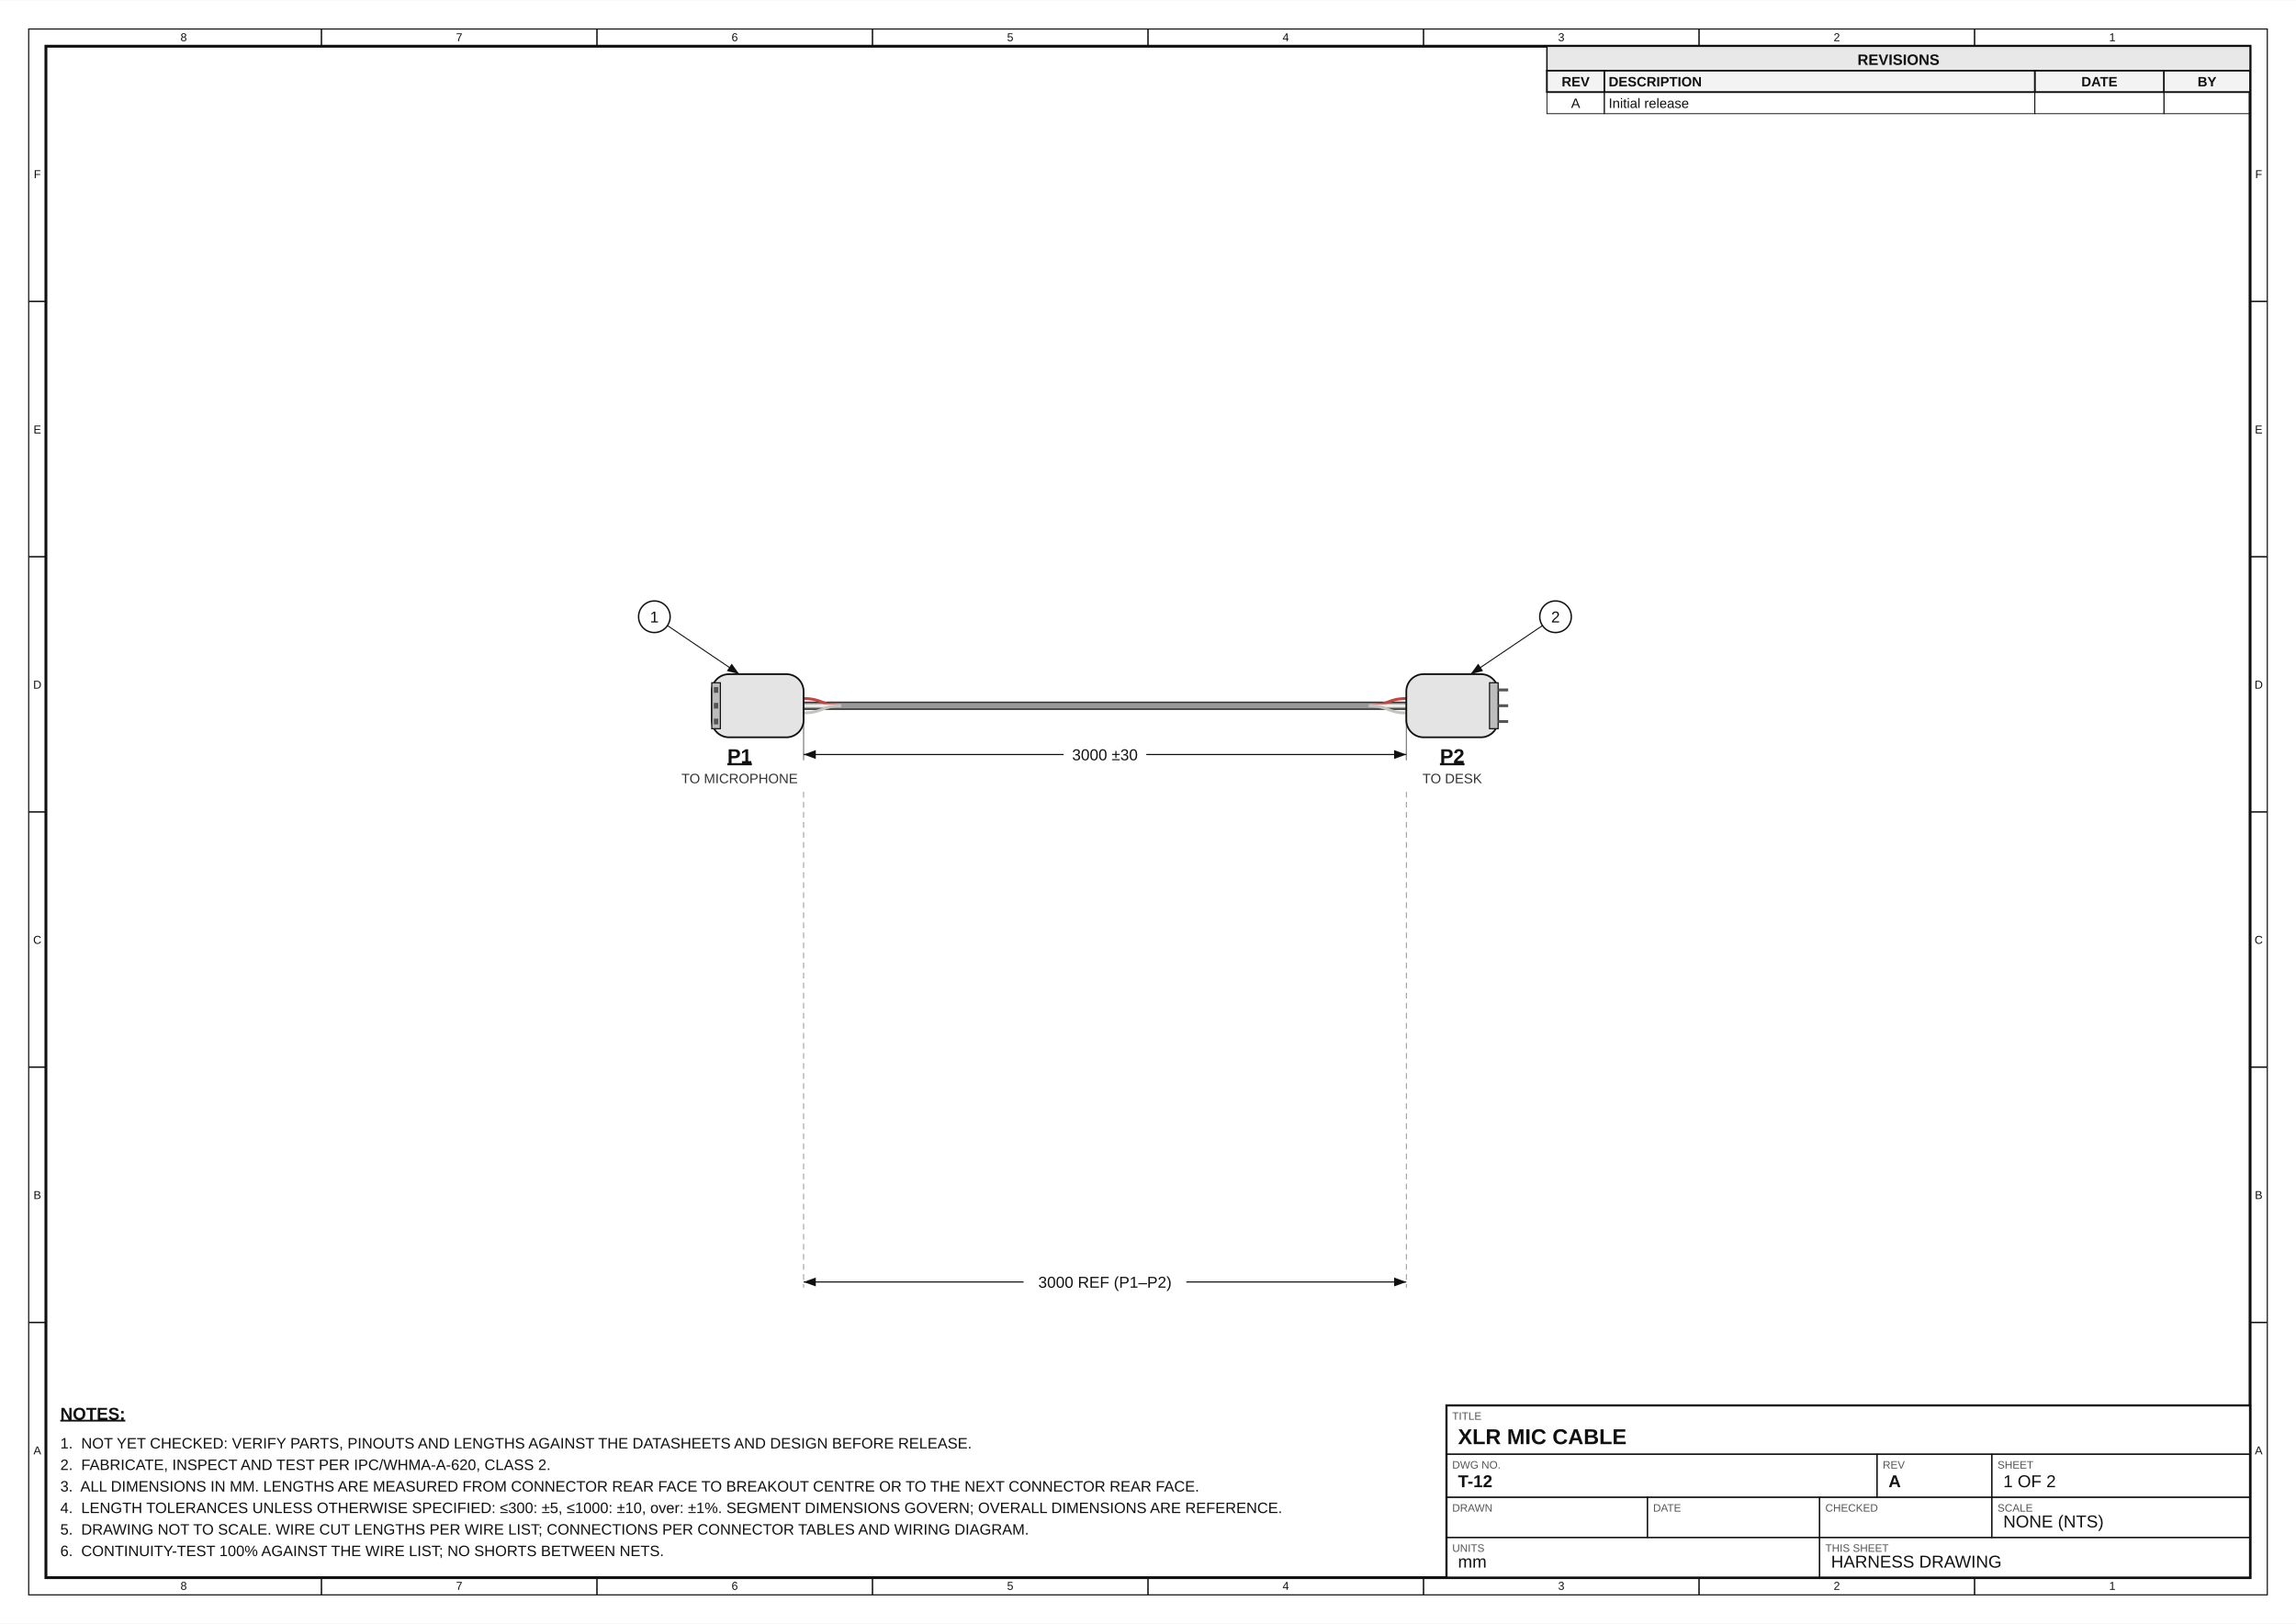
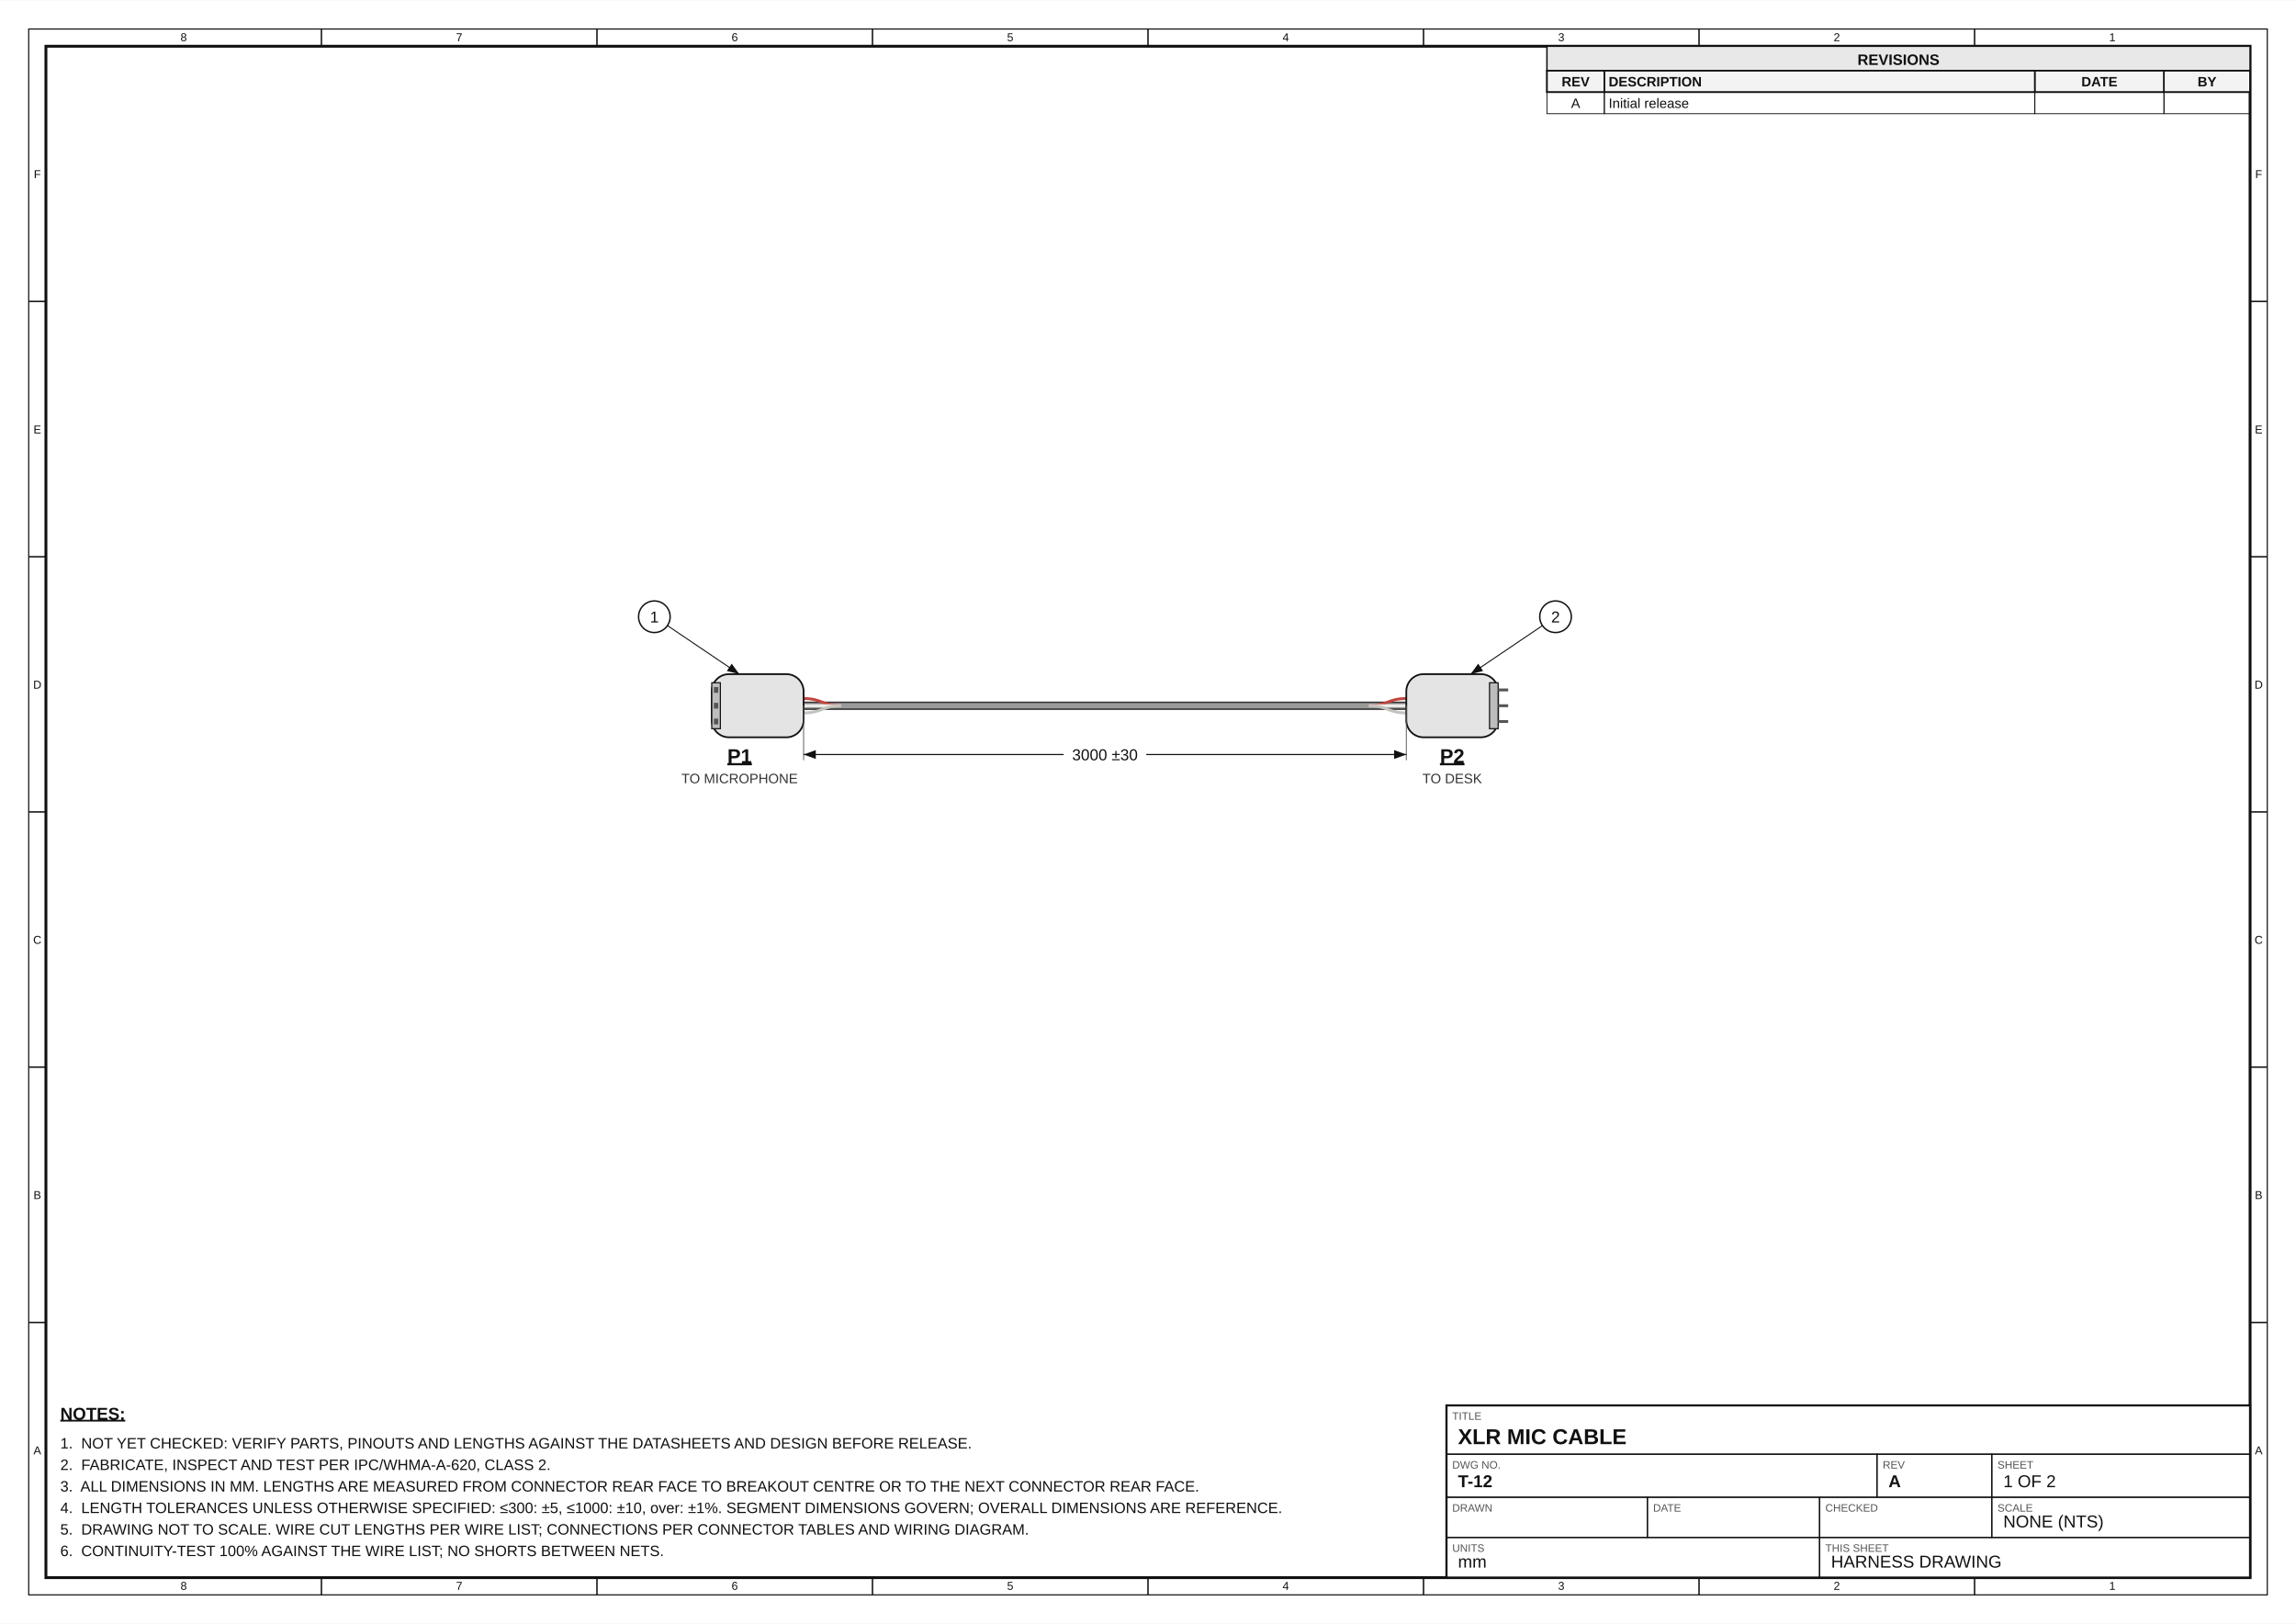
<svg xmlns="http://www.w3.org/2000/svg" viewBox="0 0 1600 1131" width="420mm" height="297mm">
  <rect x="0.0" y="0.0" width="1600.0" height="1131.0" fill="white" stroke="none" stroke-width="1" />
  <rect x="20.0" y="20.0" width="1560.0" height="1091.0" fill="none" stroke="#111" stroke-width="0.8" />
  <rect x="32.0" y="32.0" width="1536.0" height="1067.0" fill="none" stroke="#111" stroke-width="2" />
  <line x1="224.0" y1="20.0" x2="224.0" y2="32.0" stroke="#111" stroke-width="1" />
  <line x1="224.0" y1="1099.0" x2="224.0" y2="1111.0" stroke="#111" stroke-width="1" />
  <line x1="416.0" y1="20.0" x2="416.0" y2="32.0" stroke="#111" stroke-width="1" />
  <line x1="416.0" y1="1099.0" x2="416.0" y2="1111.0" stroke="#111" stroke-width="1" />
  <line x1="608.0" y1="20.0" x2="608.0" y2="32.0" stroke="#111" stroke-width="1" />
  <line x1="608.0" y1="1099.0" x2="608.0" y2="1111.0" stroke="#111" stroke-width="1" />
  <line x1="800.0" y1="20.0" x2="800.0" y2="32.0" stroke="#111" stroke-width="1" />
  <line x1="800.0" y1="1099.0" x2="800.0" y2="1111.0" stroke="#111" stroke-width="1" />
  <line x1="992.0" y1="20.0" x2="992.0" y2="32.0" stroke="#111" stroke-width="1" />
  <line x1="992.0" y1="1099.0" x2="992.0" y2="1111.0" stroke="#111" stroke-width="1" />
  <line x1="1184.0" y1="20.0" x2="1184.0" y2="32.0" stroke="#111" stroke-width="1" />
  <line x1="1184.0" y1="1099.0" x2="1184.0" y2="1111.0" stroke="#111" stroke-width="1" />
  <line x1="1376.0" y1="20.0" x2="1376.0" y2="32.0" stroke="#111" stroke-width="1" />
  <line x1="1376.0" y1="1099.0" x2="1376.0" y2="1111.0" stroke="#111" stroke-width="1" />
  <line x1="20.0" y1="209.8" x2="32.0" y2="209.8" stroke="#111" stroke-width="1" />
  <line x1="1568.0" y1="209.8" x2="1580.0" y2="209.8" stroke="#111" stroke-width="1" />
  <line x1="20.0" y1="387.7" x2="32.0" y2="387.7" stroke="#111" stroke-width="1" />
  <line x1="1568.0" y1="387.7" x2="1580.0" y2="387.7" stroke="#111" stroke-width="1" />
  <line x1="20.0" y1="565.5" x2="32.0" y2="565.5" stroke="#111" stroke-width="1" />
  <line x1="1568.0" y1="565.5" x2="1580.0" y2="565.5" stroke="#111" stroke-width="1" />
  <line x1="20.0" y1="743.3" x2="32.0" y2="743.3" stroke="#111" stroke-width="1" />
  <line x1="1568.0" y1="743.3" x2="1580.0" y2="743.3" stroke="#111" stroke-width="1" />
  <line x1="20.0" y1="921.2" x2="32.0" y2="921.2" stroke="#111" stroke-width="1" />
  <line x1="1568.0" y1="921.2" x2="1580.0" y2="921.2" stroke="#111" stroke-width="1" />
  <text x="128.0" y="28.5" font-family="Arial, Helvetica, sans-serif" font-size="8" text-anchor="middle" font-weight="normal" fill="#111">8</text>
  <text x="128.0" y="1107.5" font-family="Arial, Helvetica, sans-serif" font-size="8" text-anchor="middle" font-weight="normal" fill="#111">8</text>
  <text x="320.0" y="28.5" font-family="Arial, Helvetica, sans-serif" font-size="8" text-anchor="middle" font-weight="normal" fill="#111">7</text>
  <text x="320.0" y="1107.5" font-family="Arial, Helvetica, sans-serif" font-size="8" text-anchor="middle" font-weight="normal" fill="#111">7</text>
  <text x="512.0" y="28.5" font-family="Arial, Helvetica, sans-serif" font-size="8" text-anchor="middle" font-weight="normal" fill="#111">6</text>
  <text x="512.0" y="1107.5" font-family="Arial, Helvetica, sans-serif" font-size="8" text-anchor="middle" font-weight="normal" fill="#111">6</text>
  <text x="704.0" y="28.5" font-family="Arial, Helvetica, sans-serif" font-size="8" text-anchor="middle" font-weight="normal" fill="#111">5</text>
  <text x="704.0" y="1107.5" font-family="Arial, Helvetica, sans-serif" font-size="8" text-anchor="middle" font-weight="normal" fill="#111">5</text>
  <text x="896.0" y="28.5" font-family="Arial, Helvetica, sans-serif" font-size="8" text-anchor="middle" font-weight="normal" fill="#111">4</text>
  <text x="896.0" y="1107.5" font-family="Arial, Helvetica, sans-serif" font-size="8" text-anchor="middle" font-weight="normal" fill="#111">4</text>
  <text x="1088.0" y="28.5" font-family="Arial, Helvetica, sans-serif" font-size="8" text-anchor="middle" font-weight="normal" fill="#111">3</text>
  <text x="1088.0" y="1107.5" font-family="Arial, Helvetica, sans-serif" font-size="8" text-anchor="middle" font-weight="normal" fill="#111">3</text>
  <text x="1280.0" y="28.5" font-family="Arial, Helvetica, sans-serif" font-size="8" text-anchor="middle" font-weight="normal" fill="#111">2</text>
  <text x="1280.0" y="1107.5" font-family="Arial, Helvetica, sans-serif" font-size="8" text-anchor="middle" font-weight="normal" fill="#111">2</text>
  <text x="1472.0" y="28.5" font-family="Arial, Helvetica, sans-serif" font-size="8" text-anchor="middle" font-weight="normal" fill="#111">1</text>
  <text x="1472.0" y="1107.5" font-family="Arial, Helvetica, sans-serif" font-size="8" text-anchor="middle" font-weight="normal" fill="#111">1</text>
  <text x="26.0" y="123.9" font-family="Arial, Helvetica, sans-serif" font-size="8" text-anchor="middle" font-weight="normal" fill="#111">F</text>
  <text x="1574.0" y="123.9" font-family="Arial, Helvetica, sans-serif" font-size="8" text-anchor="middle" font-weight="normal" fill="#111">F</text>
  <text x="26.0" y="301.8" font-family="Arial, Helvetica, sans-serif" font-size="8" text-anchor="middle" font-weight="normal" fill="#111">E</text>
  <text x="1574.0" y="301.8" font-family="Arial, Helvetica, sans-serif" font-size="8" text-anchor="middle" font-weight="normal" fill="#111">E</text>
  <text x="26.0" y="479.6" font-family="Arial, Helvetica, sans-serif" font-size="8" text-anchor="middle" font-weight="normal" fill="#111">D</text>
  <text x="1574.0" y="479.6" font-family="Arial, Helvetica, sans-serif" font-size="8" text-anchor="middle" font-weight="normal" fill="#111">D</text>
  <text x="26.0" y="657.4" font-family="Arial, Helvetica, sans-serif" font-size="8" text-anchor="middle" font-weight="normal" fill="#111">C</text>
  <text x="1574.0" y="657.4" font-family="Arial, Helvetica, sans-serif" font-size="8" text-anchor="middle" font-weight="normal" fill="#111">C</text>
  <text x="26.0" y="835.2" font-family="Arial, Helvetica, sans-serif" font-size="8" text-anchor="middle" font-weight="normal" fill="#111">B</text>
  <text x="1574.0" y="835.2" font-family="Arial, Helvetica, sans-serif" font-size="8" text-anchor="middle" font-weight="normal" fill="#111">B</text>
  <text x="26.0" y="1013.1" font-family="Arial, Helvetica, sans-serif" font-size="8" text-anchor="middle" font-weight="normal" fill="#111">A</text>
  <text x="1574.0" y="1013.1" font-family="Arial, Helvetica, sans-serif" font-size="8" text-anchor="middle" font-weight="normal" fill="#111">A</text>
  <rect x="1008.0" y="979.0" width="560.0" height="120.0" fill="white" stroke="#111" stroke-width="1.5" />
  <rect x="1008.0" y="979.0" width="560.0" height="34.0" fill="none" stroke="#111" stroke-width="0.8" />
  <text x="1012.0" y="989.0" font-family="Arial, Helvetica, sans-serif" font-size="7.5" text-anchor="start" font-weight="normal" fill="#555">TITLE</text>
  <text x="1016.0" y="1006.0" font-family="Arial, Helvetica, sans-serif" font-size="15" text-anchor="start" font-weight="bold" fill="#111">XLR MIC CABLE</text>
  <rect x="1008.0" y="1013.0" width="300.0" height="30.0" fill="none" stroke="#111" stroke-width="0.8" />
  <text x="1012.0" y="1023.0" font-family="Arial, Helvetica, sans-serif" font-size="7.5" text-anchor="start" font-weight="normal" fill="#555">DWG NO.</text>
  <text x="1016.0" y="1036.0" font-family="Arial, Helvetica, sans-serif" font-size="12" text-anchor="start" font-weight="bold" fill="#111">T-12</text>
  <rect x="1308.0" y="1013.0" width="80.0" height="30.0" fill="none" stroke="#111" stroke-width="0.8" />
  <text x="1312.0" y="1023.0" font-family="Arial, Helvetica, sans-serif" font-size="7.5" text-anchor="start" font-weight="normal" fill="#555">REV</text>
  <text x="1316.0" y="1036.0" font-family="Arial, Helvetica, sans-serif" font-size="12" text-anchor="start" font-weight="bold" fill="#111">A</text>
  <rect x="1388.0" y="1013.0" width="180.0" height="30.0" fill="none" stroke="#111" stroke-width="0.8" />
  <text x="1392.0" y="1023.0" font-family="Arial, Helvetica, sans-serif" font-size="7.5" text-anchor="start" font-weight="normal" fill="#555">SHEET</text>
  <text x="1396.0" y="1036.0" font-family="Arial, Helvetica, sans-serif" font-size="12" text-anchor="start" font-weight="normal" fill="#111">1 OF 2</text>
  <rect x="1008.0" y="1043.0" width="140.0" height="28.0" fill="none" stroke="#111" stroke-width="0.8" />
  <text x="1012.0" y="1053.0" font-family="Arial, Helvetica, sans-serif" font-size="7.5" text-anchor="start" font-weight="normal" fill="#555">DRAWN</text>
  <text x="1016.0" y="1064.0" font-family="Arial, Helvetica, sans-serif" font-size="12" text-anchor="start" font-weight="normal" fill="#111" />
  <rect x="1148.0" y="1043.0" width="120.0" height="28.0" fill="none" stroke="#111" stroke-width="0.8" />
  <text x="1152.0" y="1053.0" font-family="Arial, Helvetica, sans-serif" font-size="7.5" text-anchor="start" font-weight="normal" fill="#555">DATE</text>
  <text x="1156.0" y="1064.0" font-family="Arial, Helvetica, sans-serif" font-size="12" text-anchor="start" font-weight="normal" fill="#111" />
  <rect x="1268.0" y="1043.0" width="120.0" height="28.0" fill="none" stroke="#111" stroke-width="0.8" />
  <text x="1272.0" y="1053.0" font-family="Arial, Helvetica, sans-serif" font-size="7.5" text-anchor="start" font-weight="normal" fill="#555">CHECKED</text>
  <text x="1276.0" y="1064.0" font-family="Arial, Helvetica, sans-serif" font-size="12" text-anchor="start" font-weight="normal" fill="#111" />
  <rect x="1388.0" y="1043.0" width="180.0" height="28.0" fill="none" stroke="#111" stroke-width="0.8" />
  <text x="1392.0" y="1053.0" font-family="Arial, Helvetica, sans-serif" font-size="7.5" text-anchor="start" font-weight="normal" fill="#555">SCALE</text>
  <text x="1396.0" y="1064.0" font-family="Arial, Helvetica, sans-serif" font-size="12" text-anchor="start" font-weight="normal" fill="#111">NONE (NTS)</text>
  <rect x="1008.0" y="1071.0" width="260.0" height="28.0" fill="none" stroke="#111" stroke-width="0.8" />
  <text x="1012.0" y="1081.0" font-family="Arial, Helvetica, sans-serif" font-size="7.5" text-anchor="start" font-weight="normal" fill="#555">UNITS</text>
  <text x="1016.0" y="1092.0" font-family="Arial, Helvetica, sans-serif" font-size="12" text-anchor="start" font-weight="normal" fill="#111">mm</text>
  <rect x="1268.0" y="1071.0" width="300.0" height="28.0" fill="none" stroke="#111" stroke-width="0.8" />
  <text x="1272.0" y="1081.0" font-family="Arial, Helvetica, sans-serif" font-size="7.5" text-anchor="start" font-weight="normal" fill="#555">THIS SHEET</text>
  <text x="1276.0" y="1092.0" font-family="Arial, Helvetica, sans-serif" font-size="12" text-anchor="start" font-weight="normal" fill="#111">HARNESS DRAWING</text>
  <rect x="1078.0" y="32.0" width="490.0" height="17.0" fill="#e8e8e8" stroke="#111" stroke-width="1" />
  <text x="1323.0" y="45.0" font-family="Arial, Helvetica, sans-serif" font-size="10.5" text-anchor="middle" font-weight="bold" fill="#111">REVISIONS</text>
  <rect x="1078.0" y="49.0" width="490.0" height="15.0" fill="#f3f3f3" stroke="#111" stroke-width="1" />
  <rect x="1078.0" y="49.0" width="40.0" height="15.0" fill="none" stroke="#111" stroke-width="1" />
  <text x="1098.0" y="60.0" font-family="Arial, Helvetica, sans-serif" font-size="9.5" text-anchor="middle" font-weight="bold" fill="#111">REV</text>
  <rect x="1118.0" y="49.0" width="300.0" height="15.0" fill="none" stroke="#111" stroke-width="1" />
  <text x="1121.0" y="60.0" font-family="Arial, Helvetica, sans-serif" font-size="9.5" text-anchor="start" font-weight="bold" fill="#111">DESCRIPTION</text>
  <rect x="1418.0" y="49.0" width="90.0" height="15.0" fill="none" stroke="#111" stroke-width="1" />
  <text x="1463.0" y="60.0" font-family="Arial, Helvetica, sans-serif" font-size="9.5" text-anchor="middle" font-weight="bold" fill="#111">DATE</text>
  <rect x="1508.0" y="49.0" width="60.0" height="15.0" fill="none" stroke="#111" stroke-width="1" />
  <text x="1538.0" y="60.0" font-family="Arial, Helvetica, sans-serif" font-size="9.5" text-anchor="middle" font-weight="bold" fill="#111">BY</text>
  <rect x="1078.0" y="64.0" width="40.0" height="15.0" fill="none" stroke="#111" stroke-width="0.6" />
  <text x="1098.0" y="75.0" font-family="Arial, Helvetica, sans-serif" font-size="9.5" text-anchor="middle" font-weight="normal" fill="#111">A</text>
  <rect x="1118.0" y="64.0" width="300.0" height="15.0" fill="none" stroke="#111" stroke-width="0.6" />
  <text x="1121.0" y="75.0" font-family="Arial, Helvetica, sans-serif" font-size="9.5" text-anchor="start" font-weight="normal" fill="#111">Initial release</text>
  <rect x="1418.0" y="64.0" width="90.0" height="15.0" fill="none" stroke="#111" stroke-width="0.6" />
  <text x="1463.0" y="75.0" font-family="Arial, Helvetica, sans-serif" font-size="9.5" text-anchor="middle" font-weight="normal" fill="#111" />
  <rect x="1508.0" y="64.0" width="60.0" height="15.0" fill="none" stroke="#111" stroke-width="0.6" />
  <text x="1538.0" y="75.0" font-family="Arial, Helvetica, sans-serif" font-size="9.5" text-anchor="middle" font-weight="normal" fill="#111" />
  <path d="M560.0,491.5 L980.0,491.5" fill="none" stroke="#333" stroke-width="5.8" stroke-linecap="round" />
  <path d="M560.0,491.5 L980.0,491.5" fill="none" stroke="#9a9a9a" stroke-width="3.8" stroke-linecap="round" />
-   <line x1="560.0" y1="491.5" x2="560.0" y2="529.5" stroke="#555" stroke-width="0.6" />
-   <line x1="980.0" y1="491.5" x2="980.0" y2="529.5" stroke="#555" stroke-width="0.6" />
-   <line x1="560.0" y1="525.5" x2="980.0" y2="525.5" stroke="#111" stroke-width="0.8" />
-   <polygon points="560.0,525.5 568.5,522.4 568.5,528.6" fill="#111" />
-   <polygon points="980.0,525.5 971.5,528.6 971.5,522.4" fill="#111" />
-   <rect x="741.2" y="518.5" width="57.6" height="14.0" fill="white" stroke="none" stroke-width="1" />
-   <text x="770.0" y="529.5" font-family="Arial, Helvetica, sans-serif" font-size="11" text-anchor="middle" font-weight="normal" fill="#111">3000 ±30</text>
  <path d="M586.0,491.5 C573.0,491.5 573.0,486.5 560.0,486.5" fill="none" stroke="#c4453f" stroke-width="2" />
  <path d="M586.0,491.5 C573.0,491.5 573.0,491.5 560.0,491.5" fill="none" stroke="#eeeeea" stroke-width="2" />
  <path d="M586.0,491.5 C573.0,491.5 573.0,496.5 560.0,496.5" fill="none" stroke="#c3c3c0" stroke-width="2" />
  <rect x="496.0" y="469.5" width="64.0" height="44.0" fill="#e4e4e4" stroke="#111" stroke-width="1.2" rx="12" class="connector-body circular" />
  <g class="mating-female">
    <rect x="496.0" y="475.5" width="6.0" height="32.0" fill="#bdbdbd" stroke="#111" stroke-width="0.8" />
    <rect x="497.5" y="478.5" width="3.0" height="4.0" fill="#555" stroke="none" stroke-width="1" />
    <rect x="497.5" y="489.5" width="3.0" height="4.0" fill="#555" stroke="none" stroke-width="1" />
    <rect x="497.5" y="500.5" width="3.0" height="4.0" fill="#555" stroke="none" stroke-width="1" />
  </g>
  <text x="515.4" y="531.5" font-family="Arial, Helvetica, sans-serif" font-size="14" text-anchor="middle" font-weight="bold" fill="#111" text-decoration="underline">P1</text>
  <text x="515.4" y="545.5" font-family="Arial, Helvetica, sans-serif" font-size="9.5" text-anchor="middle" font-weight="normal" fill="#333">TO MICROPHONE</text>
  <line x1="456.0" y1="429.5" x2="515.2" y2="469.5" stroke="#111" stroke-width="0.7" />
  <polygon points="515.2,469.5 506.5,467.3 509.9,462.2" fill="#111" />
  <circle cx="456.0" cy="429.5" r="11" fill="white" stroke="#111" stroke-width="1" />
  <text x="456.0" y="433.5" font-family="Arial, Helvetica, sans-serif" font-size="11" text-anchor="middle" font-weight="normal" fill="#111">1</text>
  <path d="M954.0,491.5 C967.0,491.5 967.0,486.5 980.0,486.5" fill="none" stroke="#c4453f" stroke-width="2" />
  <path d="M954.0,491.5 C967.0,491.5 967.0,491.5 980.0,491.5" fill="none" stroke="#eeeeea" stroke-width="2" />
  <path d="M954.0,491.5 C967.0,491.5 967.0,496.5 980.0,496.5" fill="none" stroke="#c3c3c0" stroke-width="2" />
  <rect x="980.0" y="469.5" width="64.0" height="44.0" fill="#e4e4e4" stroke="#111" stroke-width="1.2" rx="12" class="connector-body circular" />
  <g class="mating-male">
    <rect x="1038.0" y="475.5" width="6.0" height="32.0" fill="#bdbdbd" stroke="#111" stroke-width="0.8" />
    <line x1="1044.0" y1="480.5" x2="1051.0" y2="480.5" stroke="#555" stroke-width="2" />
    <line x1="1044.0" y1="491.5" x2="1051.0" y2="491.5" stroke="#555" stroke-width="2" />
    <line x1="1044.0" y1="502.5" x2="1051.0" y2="502.5" stroke="#555" stroke-width="2" />
  </g>
  <text x="1012.0" y="531.5" font-family="Arial, Helvetica, sans-serif" font-size="14" text-anchor="middle" font-weight="bold" fill="#111" text-decoration="underline">P2</text>
  <text x="1012.0" y="545.5" font-family="Arial, Helvetica, sans-serif" font-size="9.5" text-anchor="middle" font-weight="normal" fill="#333">TO DESK</text>
  <line x1="1084.0" y1="429.5" x2="1024.8" y2="469.5" stroke="#111" stroke-width="0.7" />
  <polygon points="1024.8,469.5 1030.1,462.2 1033.5,467.3" fill="#111" />
  <circle cx="1084.0" cy="429.5" r="11" fill="white" stroke="#111" stroke-width="1" />
  <text x="1084.0" y="433.5" font-family="Arial, Helvetica, sans-serif" font-size="11" text-anchor="middle" font-weight="normal" fill="#111">2</text>
-   <line x1="560.0" y1="893.0" x2="980.0" y2="893.0" stroke="#111" stroke-width="0.8" />
-   <polygon points="560.0,893.0 568.5,889.9 568.5,896.1" fill="#111" />
-   <polygon points="980.0,893.0 971.5,896.1 971.5,889.9" fill="#111" />
-   <rect x="713.3" y="886.0" width="113.4" height="14.0" fill="white" stroke="none" stroke-width="1" />
-   <text x="770.0" y="897.0" font-family="Arial, Helvetica, sans-serif" font-size="11" text-anchor="middle" font-weight="normal" fill="#111">3000 REF  (P1–P2)</text>
-   <line x1="980.0" y1="551.5" x2="980.0" y2="897.0" stroke="#777" stroke-width="0.5" stroke-dasharray="4 3" />
-   <line x1="560.0" y1="551.5" x2="560.0" y2="897.0" stroke="#777" stroke-width="0.5" stroke-dasharray="4 3" />
+   <line x1="560.0" y1="491.5" x2="560.0" y2="529.5" stroke="#555" stroke-width="0.6" />
+   <line x1="980.0" y1="491.5" x2="980.0" y2="529.5" stroke="#555" stroke-width="0.6" />
+   <line x1="560.0" y1="525.5" x2="980.0" y2="525.5" stroke="#111" stroke-width="0.8" />
+   <polygon points="560.0,525.5 568.5,522.4 568.5,528.6" fill="#111" />
+   <polygon points="980.0,525.5 971.5,528.6 971.5,522.4" fill="#111" />
+   <rect x="741.2" y="518.5" width="57.6" height="14.0" fill="white" stroke="none" stroke-width="1" />
+   <text x="770.0" y="529.5" font-family="Arial, Helvetica, sans-serif" font-size="11" text-anchor="middle" font-weight="normal" fill="#111">3000 ±30</text>
  <text x="42.0" y="989.0" font-family="Arial, Helvetica, sans-serif" font-size="12" text-anchor="start" font-weight="bold" fill="#111" text-decoration="underline">NOTES:</text>
  <text x="42.0" y="1009.0" font-family="Arial, Helvetica, sans-serif" font-size="10.5" text-anchor="start" font-weight="normal" fill="#111" xml:space="preserve">1.  NOT YET CHECKED: VERIFY PARTS, PINOUTS AND LENGTHS AGAINST THE DATASHEETS AND DESIGN BEFORE RELEASE.</text>
  <text x="42.0" y="1024.0" font-family="Arial, Helvetica, sans-serif" font-size="10.5" text-anchor="start" font-weight="normal" fill="#111" xml:space="preserve">2.  FABRICATE, INSPECT AND TEST PER IPC/WHMA-A-620, CLASS 2.</text>
  <text x="42.0" y="1039.0" font-family="Arial, Helvetica, sans-serif" font-size="10.5" text-anchor="start" font-weight="normal" fill="#111" xml:space="preserve">3.  ALL DIMENSIONS IN MM. LENGTHS ARE MEASURED FROM CONNECTOR REAR FACE TO BREAKOUT CENTRE OR TO THE NEXT CONNECTOR REAR FACE.</text>
  <text x="42.0" y="1054.0" font-family="Arial, Helvetica, sans-serif" font-size="10.5" text-anchor="start" font-weight="normal" fill="#111" xml:space="preserve">4.  LENGTH TOLERANCES UNLESS OTHERWISE SPECIFIED: ≤300: ±5, ≤1000: ±10, over: ±1%. SEGMENT DIMENSIONS GOVERN; OVERALL DIMENSIONS ARE REFERENCE.</text>
  <text x="42.0" y="1069.0" font-family="Arial, Helvetica, sans-serif" font-size="10.5" text-anchor="start" font-weight="normal" fill="#111" xml:space="preserve">5.  DRAWING NOT TO SCALE. WIRE CUT LENGTHS PER WIRE LIST; CONNECTIONS PER CONNECTOR TABLES AND WIRING DIAGRAM.</text>
  <text x="42.0" y="1084.0" font-family="Arial, Helvetica, sans-serif" font-size="10.5" text-anchor="start" font-weight="normal" fill="#111" xml:space="preserve">6.  CONTINUITY-TEST 100% AGAINST THE WIRE LIST; NO SHORTS BETWEEN NETS.</text>
</svg>
